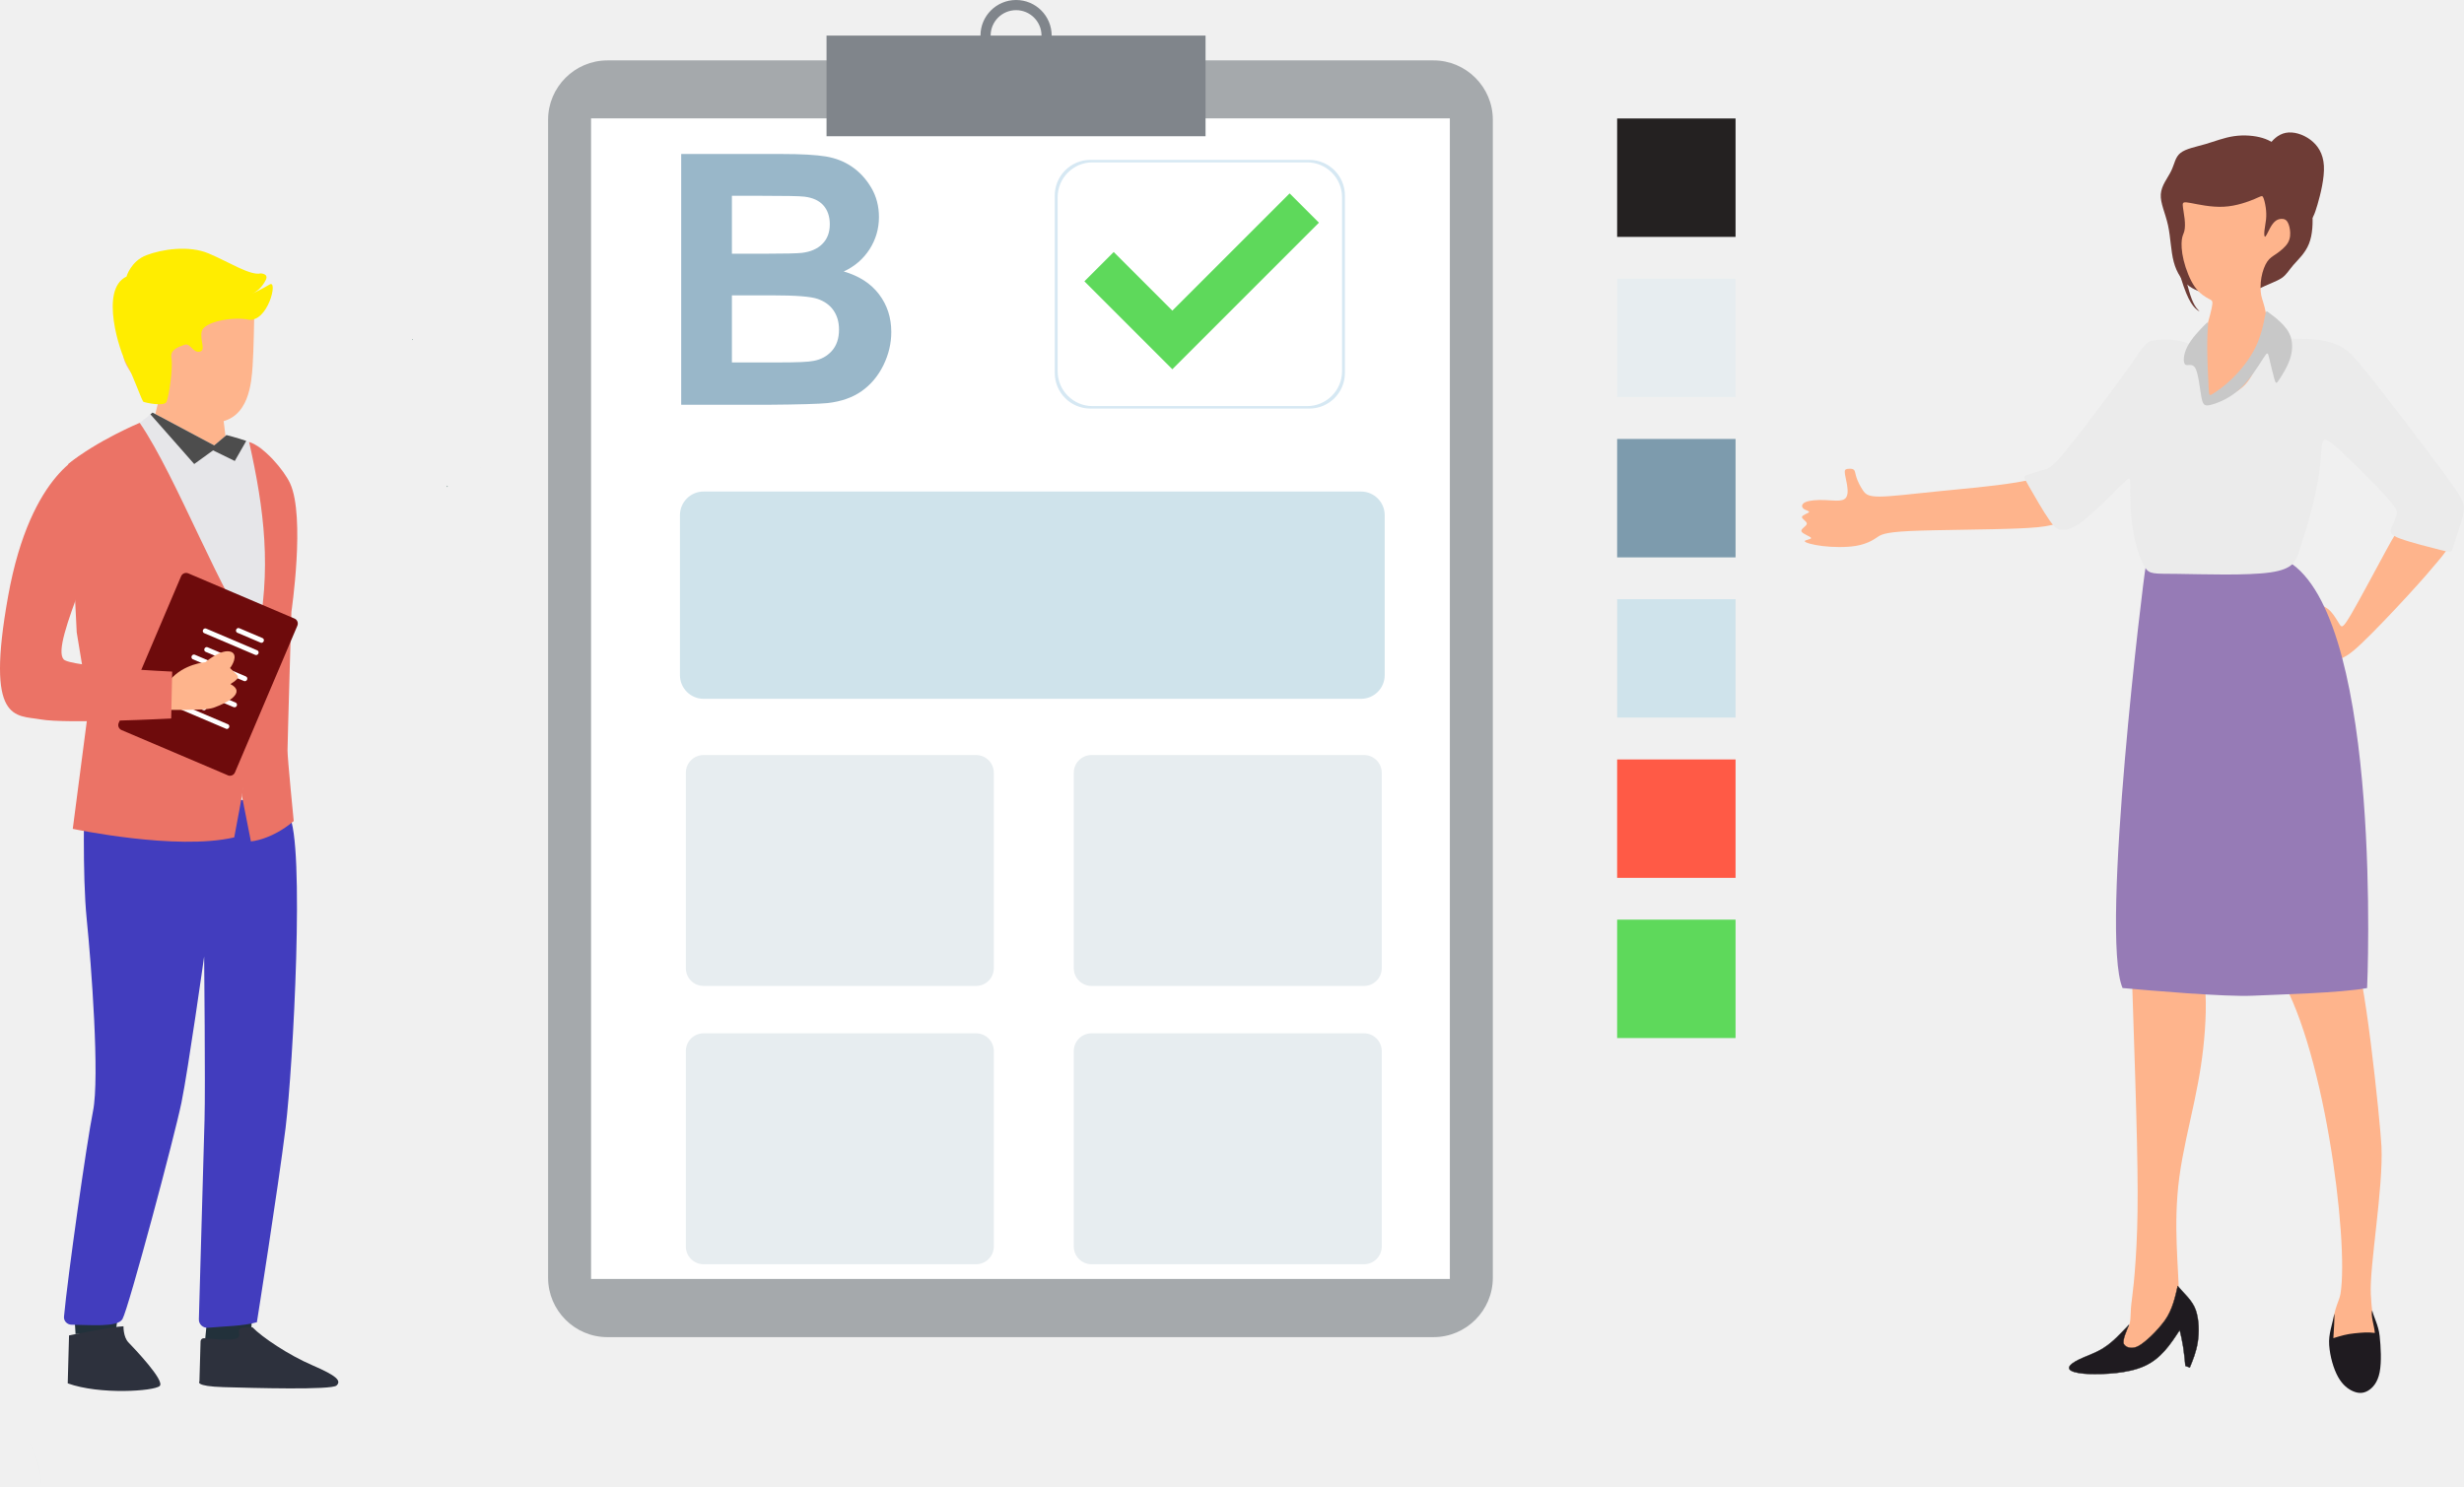
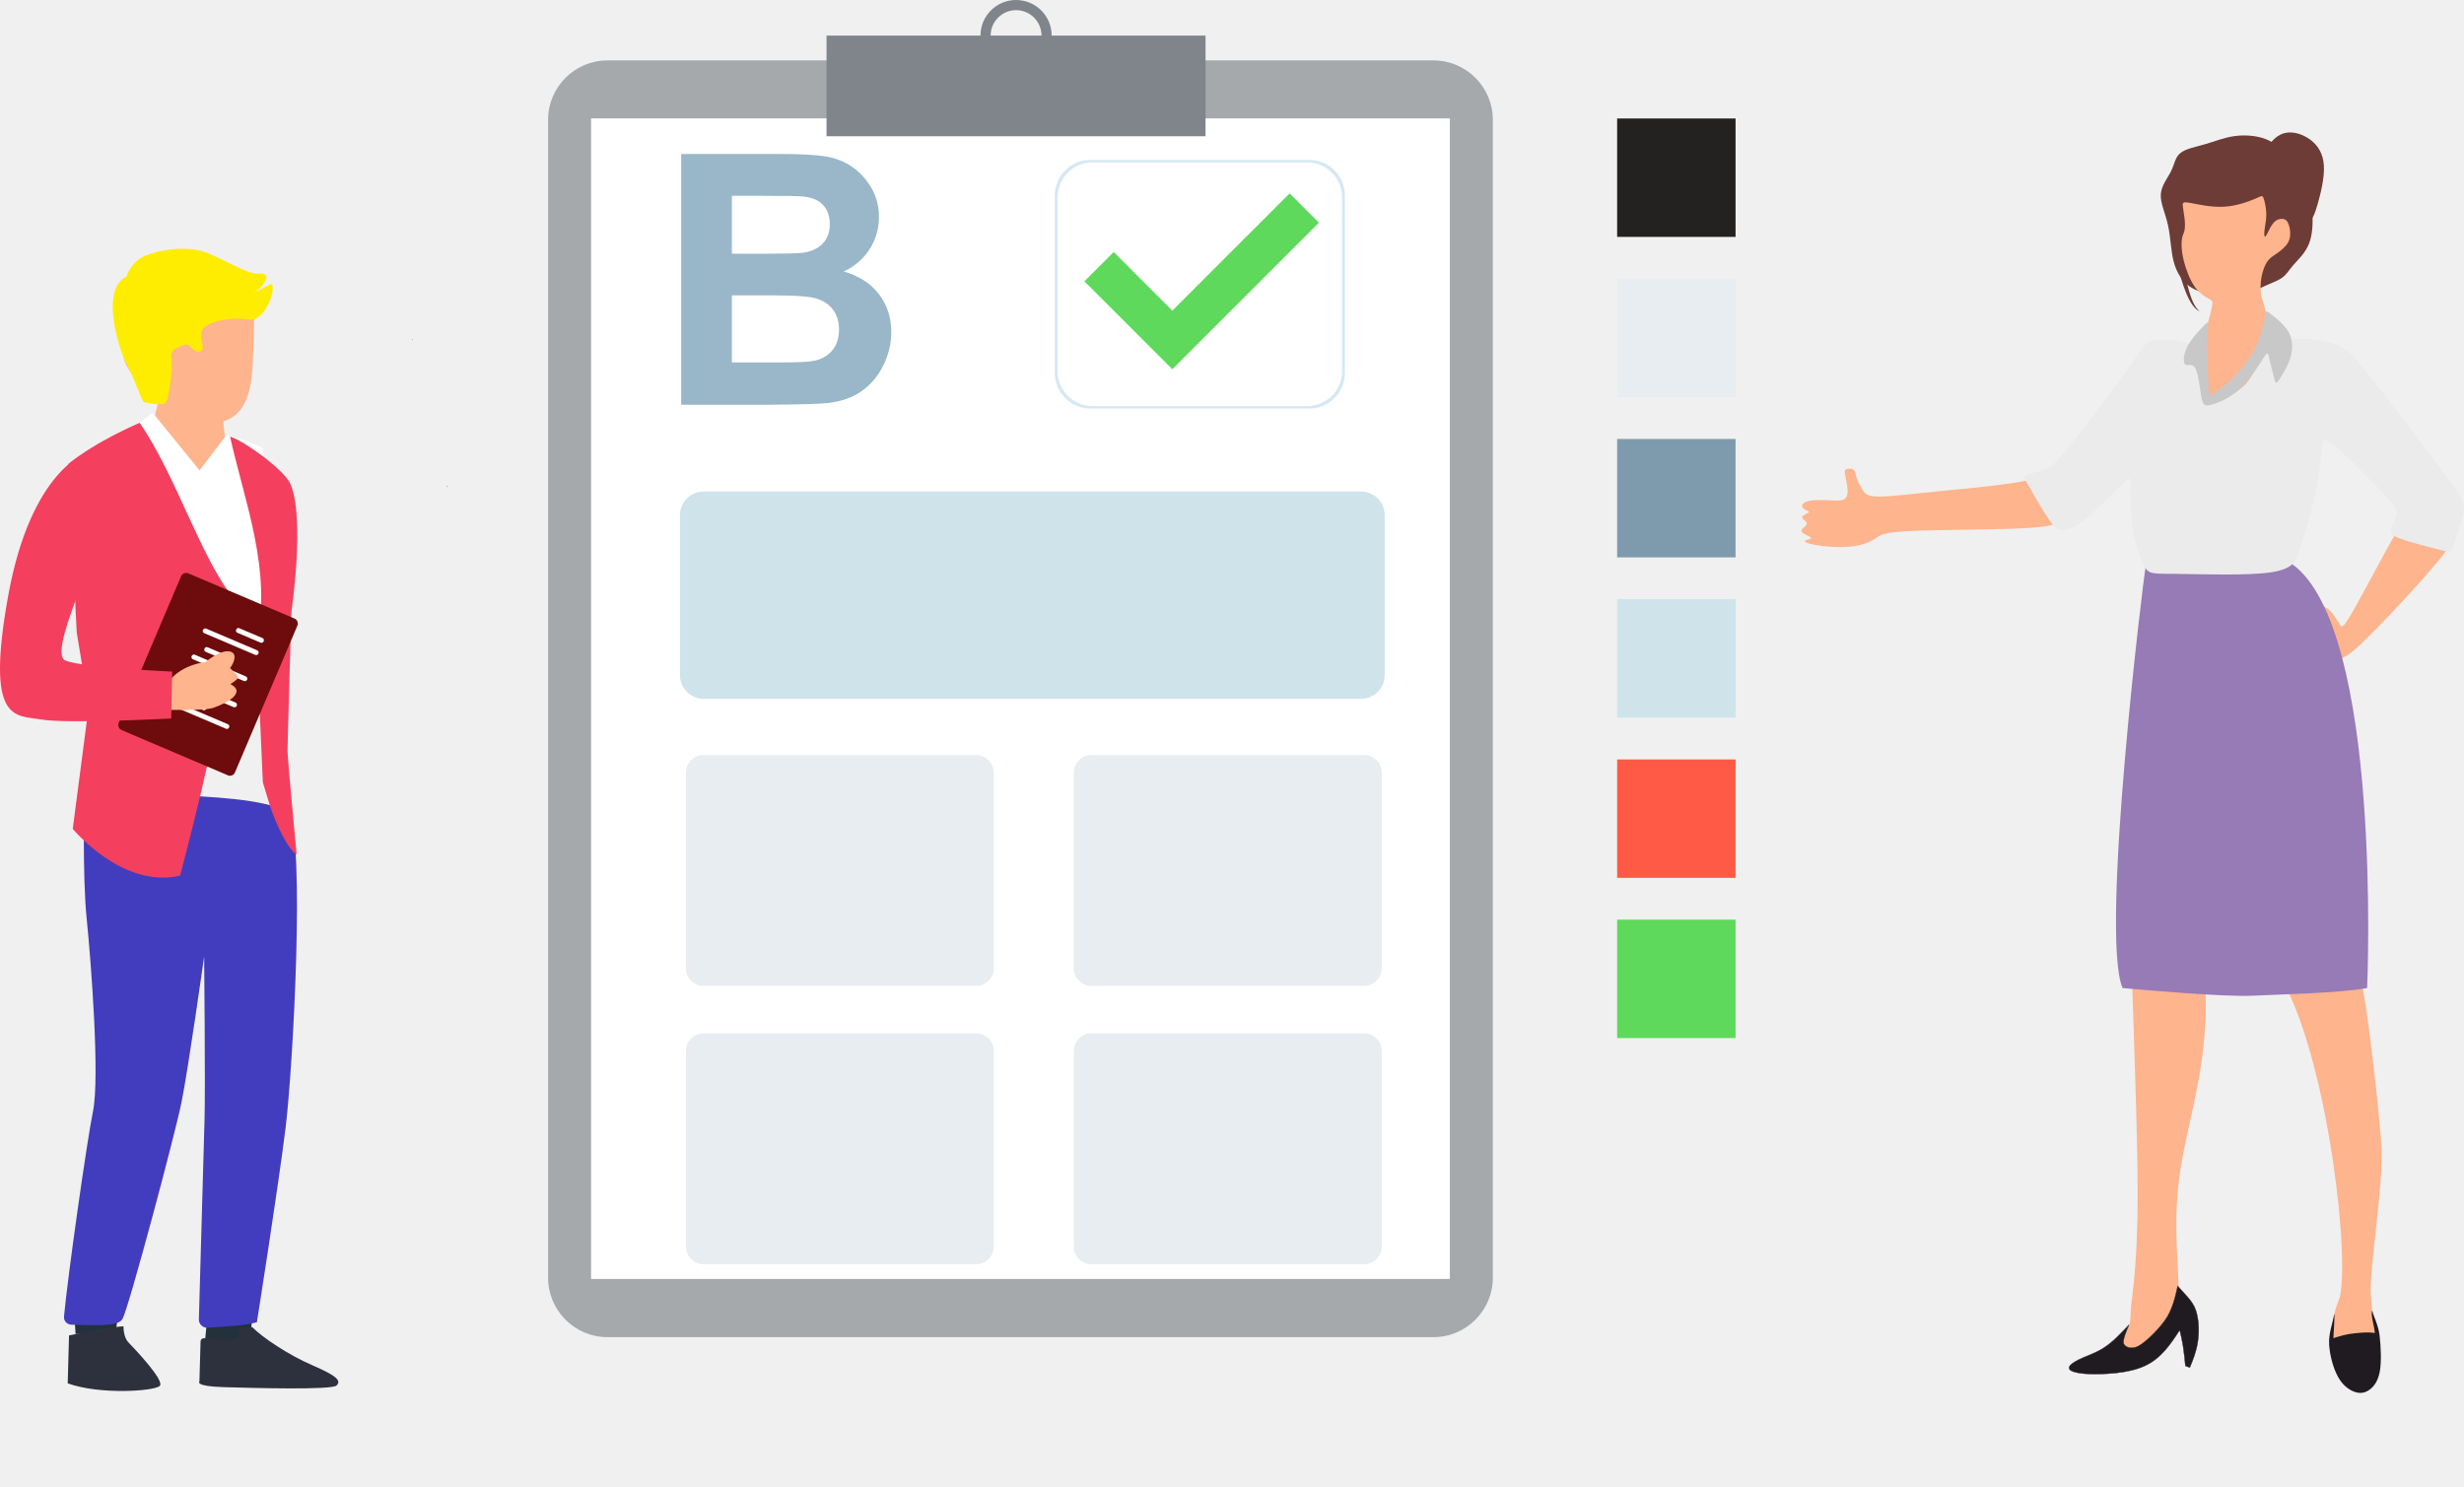
<svg xmlns="http://www.w3.org/2000/svg" width="4884" height="2947" viewBox="0 0 4884 2947" fill="none">
  <g clip-path="url(#clip0_33_170)">
    <path d="M2902 170H1148V2574H2902V170Z" fill="white" />
    <path fill-rule="evenodd" clip-rule="evenodd" d="M4403.38 611.064C4391.39 615.83 4399.85 605.837 4400.31 598.92C4400.77 592.002 4393.24 587.851 4381.25 584.162C4369.41 580.472 4353.12 577.244 4339.43 567.406C4325.75 557.567 4314.53 541.118 4308.69 519.289C4302.85 497.46 4302.54 470.404 4297.31 446.576C4292.09 422.749 4281.79 402.457 4283.02 384.932C4284.25 367.407 4296.85 352.803 4303.62 338.814C4310.38 324.825 4311.46 311.604 4321.91 303.303C4332.36 294.848 4352.04 291.312 4371.1 285.778C4390.16 280.244 4408.61 272.711 4428.29 269.944C4448.12 267.023 4469.18 268.868 4484.86 273.634C4500.54 278.399 4510.69 286.239 4522.68 293.311C4534.67 300.228 4548.2 306.378 4557.11 317.446C4566.03 328.514 4570.02 344.656 4574.02 361.873C4578.02 379.244 4581.71 397.845 4583.25 419.213C4584.78 440.581 4584.17 464.87 4576.63 483.471C4569.26 502.072 4554.96 514.831 4545.74 525.438C4536.51 536.045 4532.52 544.5 4522.52 551.264C4512.53 558.028 4496.54 562.948 4472.25 574.938C4447.97 587.083 4415.38 606.299 4403.23 610.91L4403.38 611.064Z" fill="#6E3C36" />
    <path fill-rule="evenodd" clip-rule="evenodd" d="M4491.78 622.594C4487.78 601.84 4484.09 595.23 4482.09 585.392C4480.25 575.707 4480.25 562.794 4482.4 550.342C4484.55 537.89 4489.01 525.899 4494.08 518.521C4499.16 511.142 4504.69 508.221 4512.53 502.84C4520.22 497.46 4530.21 489.62 4535.13 481.011C4540.05 472.403 4540.05 462.871 4538.97 455.185C4537.9 447.499 4535.59 441.657 4532.98 438.275C4530.21 434.893 4526.98 433.971 4523.29 433.971C4519.6 433.817 4515.6 434.586 4511.61 437.199C4507.76 439.812 4503.92 444.271 4500.08 451.188C4496.24 458.106 4492.39 467.33 4490.24 469.021C4488.09 470.558 4487.78 464.562 4488.4 457.645C4489.01 450.727 4490.85 443.041 4491.62 435.354C4492.39 427.514 4492.24 419.674 4491.01 411.373C4489.78 402.918 4487.63 394.002 4485.63 390.62C4483.63 387.084 4481.63 389.083 4469.03 394.463C4456.27 399.843 4432.75 408.606 4407.84 409.836C4382.94 411.219 4356.5 405.07 4342.35 402.457C4328.21 399.843 4326.37 400.766 4326.52 406.761C4326.83 412.757 4329.13 423.825 4330.21 433.663C4331.29 443.502 4331.13 452.111 4329.75 457.798C4328.37 463.64 4325.75 466.715 4324.68 475.17C4323.6 483.778 4323.91 497.921 4328.21 515.6C4332.52 533.432 4340.66 554.8 4350.5 568.789C4360.34 582.778 4372.02 589.081 4378.63 592.617C4385.24 595.999 4386.94 596.306 4383.86 610.91C4380.79 625.514 4372.79 654.261 4361.57 688.235C4350.35 722.209 4335.74 761.563 4337.59 781.855C4339.43 802.147 4358.03 803.684 4381.86 807.373C4405.84 811.063 4435.21 817.058 4456.57 801.839C4477.94 786.62 4491.01 750.033 4495.47 714.215C4499.92 678.396 4495.62 643.5 4491.62 622.594H4491.78Z" fill="#FEB48C" />
    <path fill-rule="evenodd" clip-rule="evenodd" d="M4578.33 436.738C4572.95 438.583 4566.18 433.51 4550.35 428.283C4534.51 423.056 4509.92 417.522 4495.93 402.611C4482.09 387.853 4479.02 363.718 4479.94 343.272C4481.02 322.826 4486.09 306.07 4494.7 291.927C4503.31 277.784 4515.3 266.409 4530.67 263.334C4546.04 260.413 4564.49 265.947 4579.25 276.862C4594.01 287.777 4604.92 304.225 4606.3 328.514C4607.69 352.957 4599.54 385.239 4593.54 405.839C4587.55 426.285 4583.55 434.893 4578.17 436.738H4578.33Z" fill="#6E3C36" />
    <path fill-rule="evenodd" clip-rule="evenodd" d="M4562.95 1296.69C4547.89 1276.86 4545.89 1234.73 4553.27 1214.13C4560.8 1193.54 4577.71 1194.3 4590.62 1197.07C4603.54 1199.84 4612.45 1204.45 4619.99 1212.44C4627.52 1220.44 4633.51 1231.81 4637.66 1238.12C4641.82 1244.42 4644.12 1245.65 4661.18 1216.29C4678.25 1186.92 4710.22 1126.82 4728.98 1092.38C4747.73 1057.95 4753.57 1049.19 4761.26 1042.27C4768.95 1035.5 4778.79 1030.58 4788.62 1029.51C4798.46 1028.43 4808.45 1030.89 4816.6 1034.12C4824.6 1037.35 4830.59 1041.19 4835.66 1045.03C4840.74 1048.88 4844.89 1052.72 4848.58 1058.72C4852.27 1064.56 4855.34 1072.4 4853.65 1080.55C4851.96 1088.69 4845.5 1096.99 4832.9 1112.06C4820.29 1127.28 4801.54 1149.26 4772.64 1180.62C4743.74 1212.14 4704.84 1253.03 4680.09 1276.39C4655.34 1299.76 4644.74 1305.6 4625.52 1309.75C4606.15 1313.9 4578.02 1316.36 4562.8 1296.53L4562.95 1296.69Z" fill="#FEB48C" />
    <path d="M1350.22 305.302H1548.99C1588.34 305.302 1617.7 306.993 1637.07 310.221C1656.44 313.449 1673.66 320.213 1688.88 330.666C1704.1 341.12 1716.7 354.802 1727 372.173C1737.15 389.39 1742.22 408.913 1742.22 430.281C1742.22 453.494 1735.92 475.016 1723.47 494.385C1710.86 513.755 1693.8 528.359 1672.43 538.198C1702.71 546.96 1726.08 562.025 1742.22 583.24C1758.52 604.608 1766.66 629.511 1766.66 658.258C1766.66 680.856 1761.44 702.839 1750.98 724.207C1740.38 745.575 1726.08 762.639 1707.94 775.398C1689.8 788.157 1667.36 795.997 1640.61 799.072C1624 800.763 1583.57 801.993 1519.47 802.454H1350.22V305.302ZM1450.75 388.007V502.994H1516.55C1555.6 502.994 1580.04 502.379 1589.42 501.303C1606.48 499.305 1620.16 493.463 1630 483.625C1639.84 473.786 1644.76 460.873 1644.76 444.732C1644.76 429.359 1640.61 416.907 1632.15 407.222C1623.54 397.538 1610.94 391.85 1594.33 389.851C1584.34 388.621 1555.75 388.16 1508.56 388.16H1450.91L1450.75 388.007ZM1450.75 585.699V718.519H1543.61C1579.88 718.519 1602.79 717.597 1612.47 715.445C1627.39 712.831 1639.53 706.067 1648.91 695.614C1658.29 685.007 1663.05 671.018 1663.05 653.339C1663.05 638.428 1659.36 625.822 1652.14 615.368C1644.91 604.915 1634.46 597.382 1620.78 592.617C1607.09 587.851 1577.43 585.546 1531.77 585.546H1450.75V585.699Z" fill="#99B7C9" />
    <path fill-rule="evenodd" clip-rule="evenodd" d="M2323.77 615.83L2207.55 499.612L2149.44 557.721L2265.66 673.938L2323.77 732.047L2614.31 441.503L2556.2 383.395C2470.73 468.867 2409.24 530.357 2323.77 615.83Z" fill="#5ED95B" />
    <path d="M2697.79 974.474H1394.64C1368.75 974.474 1347.76 995.466 1347.76 1021.36V1338.5C1347.76 1364.39 1368.75 1385.39 1394.64 1385.39H2697.79C2723.68 1385.39 2744.67 1364.39 2744.67 1338.5V1021.36C2744.67 995.466 2723.68 974.474 2697.79 974.474Z" fill="#CFE3EB" />
    <path d="M1934.69 1496.84H1394.64C1375.2 1496.84 1359.44 1512.6 1359.44 1532.04V1919.43C1359.44 1938.88 1375.2 1954.64 1394.64 1954.64H1934.69C1954.13 1954.64 1969.89 1938.88 1969.89 1919.43V1532.04C1969.89 1512.6 1954.13 1496.84 1934.69 1496.84Z" fill="#E7EDF0" />
    <path d="M2703.63 1496.84H2163.58C2144.14 1496.84 2128.38 1512.6 2128.38 1532.04V1919.43C2128.38 1938.88 2144.14 1954.64 2163.58 1954.64H2703.63C2723.07 1954.64 2738.83 1938.88 2738.83 1919.43V1532.04C2738.83 1512.6 2723.07 1496.84 2703.63 1496.84Z" fill="#E7EDF0" />
    <path fill-rule="evenodd" clip-rule="evenodd" d="M2165.43 321.904H2591.1C2629.07 321.904 2660.12 352.957 2660.12 390.927V736.044C2660.12 774.014 2629.07 805.067 2591.1 805.067H2165.43C2127.46 805.067 2096.41 774.014 2096.41 736.044V390.927C2096.41 352.957 2127.46 321.904 2165.43 321.904ZM2161.13 316.985H2595.4C2634.14 316.985 2665.81 348.652 2665.81 387.392V739.58C2665.81 778.319 2634.14 809.987 2595.4 809.987H2161.13C2122.39 809.987 2090.72 778.319 2090.72 739.58V387.392C2090.72 348.652 2122.39 316.985 2161.13 316.985Z" fill="#D6E8F3" />
    <path d="M3440.13 234.895H3205.39V469.635H3440.13V234.895Z" fill="#242121" />
    <path d="M3440.13 552.494H3205.39V787.235H3440.13V552.494Z" fill="#E7EDF0" />
    <path d="M3440.13 870.248H3205.39V1104.99H3440.13V870.248Z" fill="#7D9BAD" />
    <path d="M3440.13 1187.85H3205.39V1422.59H3440.13V1187.85Z" fill="#CFE3EB" />
    <path d="M3440.13 1505.6H3205.39V1740.34H3440.13V1505.6Z" fill="#FF5A46" />
    <path fill-rule="evenodd" clip-rule="evenodd" d="M2841.52 119.753H1203.87C1139.3 119.753 1086.42 172.635 1086.42 237.2V2533.42C1086.42 2597.98 1139.3 2650.87 1203.87 2650.87H2841.52C2906.09 2650.87 2958.97 2597.98 2958.97 2533.42V237.2C2958.97 172.635 2906.09 119.753 2841.52 119.753ZM2873.8 234.741H1171.59V2535.57H2873.8V234.741Z" fill="#A5A9AC" />
    <path d="M2389.56 70.561H1638.3V270.098H2389.56V70.561Z" fill="#80858B" />
    <path fill-rule="evenodd" clip-rule="evenodd" d="M2014.01 0C1975.12 0 1943.45 31.514 1943.45 70.561C1943.45 109.453 1974.96 141.121 2014.01 141.121C2052.9 141.121 2084.57 109.607 2084.57 70.561C2084.57 31.668 2053.06 0 2014.01 0ZM2014.01 20.138C1986.18 20.138 1963.59 42.736 1963.59 70.561C1963.59 98.385 1986.18 120.983 2014.01 120.983C2041.83 120.983 2064.43 98.385 2064.43 70.561C2064.43 42.736 2041.83 20.138 2014.01 20.138Z" fill="#80858B" />
    <path d="M1934.69 2048.56H1394.64C1375.2 2048.56 1359.44 2064.32 1359.44 2083.77V2471.16C1359.44 2490.6 1375.2 2506.36 1394.64 2506.36H1934.69C1954.13 2506.36 1969.89 2490.6 1969.89 2471.16V2083.77C1969.89 2064.32 1954.13 2048.56 1934.69 2048.56Z" fill="#E7EDF0" />
    <path d="M2703.63 2048.56H2163.58C2144.14 2048.56 2128.38 2064.32 2128.38 2083.77V2471.16C2128.38 2490.6 2144.14 2506.36 2163.58 2506.36H2703.63C2723.07 2506.36 2738.83 2490.6 2738.83 2471.16V2083.77C2738.83 2064.32 2723.07 2048.56 2703.63 2048.56Z" fill="#E7EDF0" />
    <path d="M3440.13 1823.2H3205.39V2057.94H3440.13V1823.2Z" fill="#5ED95B" />
    <path fill-rule="evenodd" clip-rule="evenodd" d="M4714.84 2661.63C4708.53 2628.42 4702.23 2621.96 4699.31 2565.85C4696.39 2509.74 4724.37 2355.56 4720.37 2272.24C4718.22 2226.58 4684.86 1899.91 4664.26 1890.69C4645.04 1882.08 4606.92 1871.01 4578.17 1875.62C4549.42 1880.23 4529.75 1900.83 4510.22 1921.43C4605.07 2058.09 4656.42 2459.78 4639.2 2565.09C4636.28 2583.23 4620.6 2599.67 4623.37 2656.4C4636.13 2652.71 4656.42 2695.14 4670.1 2693.76C4683.78 2692.37 4700.54 2660.55 4714.99 2661.63H4714.84Z" fill="#FEB48C" />
    <path fill-rule="evenodd" clip-rule="evenodd" d="M4625.06 2652.86C4641.2 2647.94 4651.35 2644.87 4666.87 2643.33C4682.4 2641.8 4692.7 2640.72 4707.3 2642.56C4706.38 2629.19 4698.54 2607.21 4702.08 2597.98C4704.84 2610.74 4714.53 2627.19 4716.83 2648.56C4719.14 2669.93 4720.83 2699.9 4716.83 2720.35C4712.84 2740.8 4703 2751.71 4693.47 2757.24C4684.09 2762.62 4675.02 2762.62 4664.87 2758.47C4654.73 2754.32 4643.51 2746.02 4634.44 2729.88C4625.37 2713.59 4618.45 2689.45 4616.76 2666.85C4615.07 2644.25 4623.37 2625.35 4626.9 2604.44C4627.98 2609.21 4625.67 2642.56 4625.06 2652.86Z" fill="#1F1B20" />
    <path fill-rule="evenodd" clip-rule="evenodd" d="M4318.68 2563.24C4318.68 2540.49 4315.91 2507.13 4314.53 2467.78C4313.15 2428.42 4313.15 2382.92 4319.76 2333.57C4326.37 2284.23 4339.43 2231.19 4349.58 2183.23C4359.73 2135.27 4366.8 2092.53 4370.33 2043.34C4373.87 1994.14 4373.87 1938.65 4358.65 1900.83C4343.43 1863.02 4313.15 1842.72 4287.94 1837.65C4262.72 1832.58 4242.43 1842.72 4233.21 1869.16C4223.99 1895.61 4225.68 1938.19 4228.29 2011.52C4230.75 2084.69 4234.13 2188.45 4235.82 2265.47C4237.51 2342.64 4237.51 2393.07 4236.13 2436.88C4234.75 2480.69 4231.98 2517.74 4229.52 2542.95C4227.06 2568.16 4224.75 2581.53 4223.83 2593.22C4222.91 2604.9 4223.37 2614.59 4221.83 2621.66C4220.45 2628.73 4217.07 2633.03 4211.07 2642.1C4205.08 2651.17 4196.31 2665.01 4197.85 2675.62C4199.24 2686.22 4210.92 2693.6 4225.06 2690.99C4239.2 2688.37 4255.96 2676.08 4271.03 2660.86C4286.24 2645.64 4299.77 2627.81 4307.92 2612.89C4316.07 2597.98 4318.83 2585.84 4318.83 2563.24H4318.68Z" fill="#FEB48C" />
    <path fill-rule="evenodd" clip-rule="evenodd" d="M4691.93 1958.79C4638.13 1968.78 4519.45 1971.39 4464.72 1974.01C4410.15 1976.47 4262.72 1963.86 4207.23 1958.79C4161.73 1852.72 4249.66 1135.73 4252.73 1125.74C4279.79 1129.89 4356.19 1127.13 4389.09 1125.74C4421.83 1124.36 4504.84 1125.28 4543.28 1118.21C4722.37 1246.88 4692.54 1951.25 4691.93 1958.79Z" fill="#967BB6" />
    <path fill-rule="evenodd" clip-rule="evenodd" d="M3995.24 956.642C3949.74 964.175 3889.17 969.248 3838.75 974.321C3788.32 979.394 3747.89 984.467 3725.14 984.467C3702.39 984.467 3697.32 979.394 3692.4 971.861C3687.33 964.328 3682.25 954.182 3679.79 946.65C3677.33 939.117 3677.33 934.044 3674.87 931.585C3672.57 929.125 3667.8 929.125 3663.96 929.432C3659.96 929.74 3656.73 930.047 3656.58 935.12C3656.43 940.193 3659.19 949.724 3661.04 960.793C3662.88 971.861 3663.65 984.467 3656.12 989.386C3648.59 994.459 3632.6 991.999 3617.07 991.384C3601.55 990.769 3586.17 991.999 3578.49 995.535C3570.8 999.071 3570.49 1004.76 3574.64 1008.29C3578.79 1011.83 3587.25 1013.06 3585.71 1015.37C3584.02 1017.67 3572.18 1021.05 3571.72 1024.9C3571.26 1028.89 3581.87 1033.51 3581.41 1038.42C3580.79 1043.34 3568.8 1048.42 3570.8 1053.49C3572.8 1058.56 3588.79 1063.48 3589.86 1066.4C3590.94 1069.32 3576.95 1070.25 3577.26 1073.01C3577.56 1075.63 3592.17 1080.08 3612.46 1082.54C3632.75 1085 3659.04 1085.47 3678.41 1082.24C3697.78 1079.01 3710.38 1072.24 3719.15 1066.25C3727.91 1060.25 3732.98 1055.33 3786.02 1052.72C3839.05 1050.26 3940.05 1050.26 4000.62 1047.65C4061.19 1045.19 4081.33 1040.12 4099.01 1024.9C4116.68 1009.68 4131.75 984.467 4131.75 966.788C4131.75 949.109 4116.53 938.963 4093.93 938.963C4071.18 938.963 4040.9 949.109 3995.55 956.642H3995.24Z" fill="#FEB48C" />
    <path fill-rule="evenodd" clip-rule="evenodd" d="M4757.57 1067.79C4777.71 1075.32 4818.14 1085.46 4838.28 1090.54C4858.42 1095.61 4858.42 1095.61 4861.03 1088.08C4863.49 1080.55 4868.56 1065.33 4873.64 1050.26C4878.71 1035.04 4883.78 1019.98 4883.78 1007.37C4883.78 994.766 4878.71 984.62 4843.35 936.657C4807.99 888.695 4742.35 802.915 4704.54 754.952C4666.72 706.99 4656.57 696.844 4643.97 689.311C4631.36 681.778 4616.14 676.705 4598.46 674.092C4580.79 671.632 4560.65 671.632 4550.5 671.632C4540.36 671.632 4540.36 671.632 4537.9 666.559C4535.44 661.486 4530.36 651.34 4522.68 646.421C4515.14 641.348 4505 641.348 4494.85 664.1C4484.71 686.851 4474.71 732.201 4454.42 757.566C4434.28 782.777 4404 787.85 4388.78 790.31C4373.56 792.769 4373.56 792.769 4373.56 772.631C4373.56 752.493 4373.56 712.063 4353.42 691.924C4333.29 671.786 4292.86 671.786 4272.72 674.246C4252.58 676.705 4252.58 681.778 4222.29 724.668C4192.01 767.558 4131.44 848.418 4098.54 888.695C4065.8 929.125 4060.73 929.125 4050.58 931.584C4040.44 934.044 4025.37 939.117 4017.84 941.73C4010.31 944.19 4010.31 944.19 4020.3 961.869C4030.44 979.547 4050.58 1014.9 4063.19 1032.58C4075.79 1050.26 4080.87 1050.26 4088.4 1050.26C4095.93 1050.26 4106.08 1050.26 4128.83 1032.58C4151.58 1014.9 4186.94 979.547 4204.62 961.869C4222.29 944.19 4222.29 944.19 4222.29 961.869C4222.29 979.547 4222.29 1014.9 4227.37 1047.65C4232.44 1080.39 4242.59 1110.83 4251.66 1124.97C4260.88 1139.12 4269.03 1137.12 4317.3 1137.73C4365.57 1138.35 4453.81 1141.42 4500.08 1134.81C4546.5 1128.2 4550.96 1111.91 4557.11 1092.84C4563.26 1073.78 4570.79 1051.8 4578.33 1023.97C4585.86 996.15 4593.39 962.637 4597.23 935.735C4600.92 908.833 4600.92 888.695 4603.54 878.549C4606 868.403 4611.07 868.403 4636.28 891.154C4661.49 913.906 4707 959.255 4729.75 984.62C4752.5 1009.83 4752.5 1014.9 4749.89 1022.44C4747.43 1029.97 4742.35 1040.12 4739.74 1047.65C4737.28 1055.18 4737.28 1060.25 4757.42 1067.79H4757.57Z" fill="#EBEBEB" />
    <path fill-rule="evenodd" clip-rule="evenodd" d="M4541.12 669.634C4537.43 657.182 4529.44 647.344 4520.52 638.889C4511.61 630.28 4501.62 623.055 4496.7 619.365C4491.78 615.676 4491.78 615.676 4489.32 627.974C4487.01 640.272 4482.25 664.868 4470.87 688.235C4459.49 711.601 4441.51 734.046 4425.06 750.033C4408.76 766.021 4394.01 775.859 4386.47 780.471C4378.94 785.237 4378.79 784.775 4377.87 768.327C4376.94 751.878 4375.41 719.288 4375.1 694.691C4374.79 670.095 4376.02 653.646 4376.48 645.499C4376.94 637.198 4376.79 637.198 4368.64 645.499C4360.49 653.8 4344.51 670.249 4336.05 686.39C4327.6 702.532 4326.83 718.365 4331.29 722.516C4335.74 726.513 4345.43 718.827 4351.58 730.049C4357.73 741.271 4360.49 771.555 4363.57 787.696C4366.64 803.837 4370.18 805.836 4383.4 802.3C4396.62 798.765 4419.53 789.695 4439.66 771.247C4459.65 752.8 4476.87 724.822 4485.63 711.14C4494.39 697.459 4495.01 697.92 4497.62 708.834C4500.23 719.749 4505.15 740.963 4508.07 751.263C4510.99 761.563 4512.22 760.794 4517.76 752.493C4523.29 744.191 4533.28 728.511 4538.66 712.985C4544.04 697.459 4544.66 682.086 4540.97 669.634H4541.12Z" fill="#C8C8C8" />
    <path fill-rule="evenodd" clip-rule="evenodd" d="M4326.06 527.129C4330.52 543.271 4337.28 574.477 4344.2 592.463C4351.12 610.449 4358.04 615.215 4359.27 616.598C4360.49 617.982 4356.19 615.83 4350.96 610.757C4345.89 605.53 4339.9 597.229 4333.29 580.934C4326.67 564.792 4319.3 540.657 4316.53 527.437C4313.76 514.063 4315.61 511.449 4317.61 510.681C4319.6 509.912 4321.6 510.988 4325.91 527.129H4326.06Z" fill="#6E3C36" />
    <path fill-rule="evenodd" clip-rule="evenodd" d="M4170.33 2671.93C4152.19 2683.46 4132.83 2689.14 4120.07 2695.6C4078.56 2716.51 4114.69 2722.96 4140.51 2723.89C4168.95 2724.81 4217.07 2723.27 4250.27 2708.36C4283.48 2693.45 4302.08 2665.16 4320.53 2636.88C4322.99 2647.33 4325.44 2657.78 4327.29 2669.62C4329.13 2681.46 4330.52 2694.68 4331.75 2707.9C4334.67 2708.97 4337.59 2710.05 4340.51 2711.13C4346.81 2695.75 4353.12 2680.53 4356.19 2660.86C4359.26 2641.33 4358.96 2617.35 4352.5 2597.83C4346.04 2578.31 4329.13 2564.62 4316.53 2549.56C4312.53 2567.24 4306.54 2596.75 4290.86 2618.12C4275.18 2639.49 4253.19 2660.09 4239.82 2667.93C4226.44 2675.77 4213.69 2671.62 4209.84 2664.7C4206 2657.78 4215.84 2636.57 4219.99 2626.42C4202.92 2643.95 4188.47 2660.4 4170.18 2671.93H4170.33Z" fill="#1F1B20" stroke="#2B2A29" stroke-width="0.756" />
    <path d="M81.97 2946.02C81.047 2895.29 57.22 2857.47 57.22 2857.47C57.22 2857.47 80.74 2895.14 81.97 2946.02Z" fill="#D4E1E2" />
    <path d="M411.715 2603.98L405.565 2666.24C405.565 2666.24 466.595 2692.22 477.356 2679.92C488.117 2667.62 495.649 2670.85 495.649 2670.85L500.876 2591.99L411.868 2603.98H411.715Z" fill="#22313B" />
    <path d="M146.074 2584.92L149.764 2644.72L229.24 2640.72L238.618 2574.16L146.074 2584.92Z" fill="#22313B" />
    <path d="M167.288 1576.31C167.288 1576.31 162.83 1732.65 171.9 1822.43C180.97 1912.05 197.88 2136.19 184.352 2202.91C171.9 2264.24 133.929 2532.5 126.858 2610.28C126.089 2618.89 133.161 2626.27 142.231 2626.27C177.28 2626.42 233.237 2632.11 242.768 2615.05C255.066 2593.06 346.226 2252.1 359.754 2185.53C373.282 2118.82 404.642 1896.22 404.642 1896.22C404.642 1896.22 407.256 2153.41 405.411 2220.43L394.189 2615.66C393.881 2625.35 402.49 2633.19 412.482 2632.26C444.458 2629.34 483.197 2628.88 509.177 2621.35C509.177 2621.35 550.837 2358.63 566.056 2236.11C581.121 2113.59 604.795 1667.47 572.666 1616.13C540.537 1564.79 167.288 1576.47 167.288 1576.47V1576.31Z" fill="#423DBE" />
    <path d="M136.851 2647.48C136.851 2647.48 223.091 2629.96 244.767 2629.34C244.767 2629.34 244.152 2650.56 254.605 2661.32C265.059 2672.23 327.626 2737.41 316.557 2747.71C305.489 2758.01 197.88 2765.55 134.237 2742.49L136.851 2647.33V2647.48Z" fill="#2D313D" />
    <path d="M404.642 2653.02C400.953 2652.71 397.725 2655.48 397.571 2659.01L395.265 2738.95C395.265 2738.95 385.273 2748.33 443.535 2750.02C501.798 2751.71 657.216 2756.01 667.054 2746.79C677.046 2737.41 667.669 2727.57 619.553 2706.82C571.59 2686.22 519.169 2650.87 500.26 2631.19C432.621 2629.19 529.93 2666.24 404.489 2653.02H404.642Z" fill="#2D313D" />
-     <path d="M301.031 848.111L315.174 791.232L438.156 792.001L446.918 864.406C446.918 864.406 384.966 954.49 301.185 848.111H301.031Z" fill="#FEB48C" />
+     <path d="M301.031 848.111L315.174 791.232L438.156 792.001L455 960.5C455 960.5 384.966 954.49 301.185 848.111H301.031Z" fill="#FEB48C" />
    <path d="M503.797 632.74C503.797 632.74 502.874 693.154 500.722 725.283C498.416 757.566 494.266 831.355 429.239 837.504C364.059 843.806 329.471 809.525 306.719 794.153C306.719 794.153 234.006 721.44 246.304 700.687C258.602 679.934 273.668 616.291 338.233 620.749C402.644 625.207 504.104 632.586 504.104 632.586L503.797 632.74Z" fill="#FEB48C" />
-     <path d="M276.896 838.426C297.649 973.859 430.315 1176.63 508.716 1271.78C539.307 1207.37 536.234 931.277 519.016 888.08C501.03 875.321 448.916 862.561 448.916 862.561L424.628 883.007L302.414 817.98L276.896 838.426Z" fill="#E6E6E9" />
-     <path d="M569.899 1488.23C569.899 1473.01 577.586 1213.06 577.586 1213.06C577.586 1213.06 605.564 1024.44 574.972 958.179C562.674 931.585 522.859 885.159 493.804 876.243C523.935 1010.91 539 1129.74 508.716 1271.78L479.508 1577.85L497.34 1668.09C497.34 1668.09 537.77 1665.32 582.197 1627.81C582.197 1627.81 569.899 1503.45 569.899 1488.08V1488.23Z" fill="#EB7366" />
-     <path d="M448.916 862.561L424.628 883.007L302.415 817.98L298.11 821.362L384.966 919.901L422.322 892.845L465.365 913.906L488.117 874.091C468.747 867.481 449.07 862.561 449.07 862.561H448.916Z" fill="#4D4D4D" />
-     <path d="M508.716 1271.63C442.613 1191.54 349.608 943.883 276.895 838.272C276.895 838.272 192.807 873.322 135.467 919.748L152.069 1253.64L176.051 1399.07L144.229 1643.19C144.229 1643.19 349.608 1686.84 464.288 1660.1C464.288 1660.1 529.315 1321.74 517.785 1294.99C516.402 1291.61 513.327 1283.47 508.869 1271.63H508.716Z" fill="#EB7366" />
+     <path d="M276.896 838.426C297.649 973.859 430.315 1176.63 508.716 1271.78C539.307 1207.37 536.234 931.277 519.016 888.08C501.03 875.321 448.916 862.561 448.916 862.561L395.5 932.5L302.414 817.98L276.896 838.426Z" fill="white" />
+     <path d="M569.899 1488.23C569.899 1473.01 577.586 1213.06 577.586 1213.06C577.586 1213.06 605.564 1024.44 574.972 958.179C562.674 931.585 485.055 874.416 456 865.5C486.131 1000.17 539 1129.74 508.716 1271.78L521 1551L536 1600.5C536 1600.5 561 1674.5 588 1694.5C588 1694.5 569.899 1503.45 569.899 1488.08V1488.23Z" fill="#F43F5E" />
+     <path d="M464.5 1188C398.397 1107.91 349.608 943.883 276.895 838.272C276.895 838.272 192.807 873.322 135.467 919.748L152.069 1253.64L176.051 1399.07L144.229 1643.19C144.229 1643.19 242.32 1762.74 357 1736C357 1736 443.315 1410.24 431.785 1383.49C404.5 1510 318 1383.49 318 1383.49L464.5 1188Z" fill="#F43F5E" />
    <path d="M451.529 1536.96L240.923 1447.34C235.543 1445.03 232.929 1438.73 235.235 1433.35L358.985 1142.34C361.291 1136.96 367.594 1134.35 373.128 1136.66L583.734 1226.28C589.268 1228.58 591.728 1234.89 589.422 1240.42L465.672 1531.43C463.366 1536.81 457.063 1539.42 451.529 1537.11V1536.96Z" fill="#6E0B0C" />
    <path d="M463.212 1401.99L361.752 1358.79C359.447 1357.87 358.371 1354.95 359.447 1352.49C360.523 1350.03 363.29 1348.8 365.596 1349.72L467.055 1392.92C469.361 1393.84 470.437 1396.76 469.361 1399.22C468.285 1401.68 465.518 1402.91 463.212 1401.83V1401.99Z" fill="white" />
    <path d="M423.551 1358.94L377.279 1339.27C374.973 1338.35 373.897 1335.42 374.973 1332.97C376.049 1330.51 378.816 1329.28 381.122 1330.2L427.394 1349.88C429.7 1350.8 430.776 1353.72 429.7 1356.18C428.624 1358.64 425.857 1359.87 423.704 1358.94H423.551Z" fill="#9D273F" />
    <path d="M402.798 1407.83L356.526 1388.15C354.22 1387.23 353.144 1384.31 354.22 1381.85C355.296 1379.39 358.063 1378.16 360.369 1379.08L406.641 1398.76C408.947 1399.68 410.023 1402.6 408.947 1405.06C407.871 1407.52 405.104 1408.75 402.951 1407.83H402.798Z" fill="white" />
    <path d="M491.652 633.354C457.217 627.513 404.028 638.735 399.877 656.875C395.573 675.014 409.101 694.538 395.573 697.151C382.198 699.764 377.125 679.319 365.903 683.469C354.528 687.62 336.234 692.539 339.77 710.372C343.305 728.05 334.85 786.774 329.931 796.766C325.012 806.605 288.118 798.15 284.582 796.766C281.046 795.383 263.675 742.962 250.762 720.979C237.849 698.996 196.343 573.708 250.762 548.344C250.762 548.344 259.063 517.906 290.27 505.915C321.476 493.924 374.512 486.084 413.405 502.379C452.298 518.674 496.264 546.96 516.402 542.041C516.402 542.041 533.619 542.041 526.548 555.569C519.476 569.097 510.56 577.09 499.646 582.471C499.646 582.471 521.629 571.864 534.388 564.024C551.913 553.416 531.006 640.272 491.806 633.662L491.652 633.354Z" fill="#FFED00" />
    <path d="M506.103 1298.38L404.643 1255.18C402.337 1254.26 401.261 1251.34 402.337 1248.88C403.413 1246.42 406.18 1245.19 408.486 1246.11L509.946 1289.31C512.252 1290.23 513.328 1293.15 512.252 1295.61C511.176 1298.07 508.409 1299.3 506.257 1298.38H506.103Z" fill="white" />
    <path d="M516.71 1274.09L470.438 1254.41C468.132 1253.49 467.056 1250.57 468.132 1248.11C469.208 1245.65 471.975 1244.42 474.127 1245.34L520.399 1265.02C522.705 1265.94 523.781 1268.86 522.705 1271.32C521.629 1273.78 518.862 1275.01 516.556 1274.09H516.71Z" fill="white" />
    <path d="M483.658 1350.18L382.199 1306.99C379.893 1306.06 378.817 1303.14 379.893 1300.68C380.969 1298.22 383.736 1296.99 386.042 1297.92L487.502 1341.11C489.808 1342.04 490.884 1344.96 489.808 1347.42C488.731 1349.88 486.118 1351.1 483.812 1350.18H483.658Z" fill="white" />
    <path d="M453.835 1311.9L407.563 1292.23C405.257 1291.31 404.181 1288.38 405.257 1285.92C406.333 1283.47 409.1 1282.24 411.406 1283.16L457.678 1302.83C459.984 1303.76 461.06 1306.68 459.984 1309.14C458.908 1311.6 456.141 1312.83 453.989 1311.9H453.835Z" fill="white" />
    <path d="M447.993 1444.72L346.534 1401.53C344.228 1400.61 343.152 1397.68 344.228 1395.22C345.304 1392.77 348.071 1391.54 350.377 1392.61L451.837 1435.81C454.143 1436.73 455.219 1439.65 454.143 1442.11C453.066 1444.57 450.299 1445.8 447.993 1444.88V1444.72Z" fill="white" />
    <path d="M407.103 1312.83C407.103 1312.83 364.213 1315.75 336.85 1348.18C335.466 1350.8 332.392 1352.03 333.929 1355.56L330.547 1407.37C388.194 1407.83 413.252 1406.6 422.937 1403.22C449.685 1393.84 489.039 1373.09 456.757 1356.18C481.968 1340.5 470.438 1340.65 455.988 1324.36C459.524 1320.51 472.59 1298.99 458.755 1292.53C439.539 1284.54 407.103 1312.83 407.103 1312.83Z" fill="#FEB48C" />
-     <path d="M172.976 897.15C172.976 897.15 61.217 930.201 16.021 1182.31C-29.174 1434.42 30.472 1417.21 80.894 1426.28C131.47 1435.35 339.309 1424.43 339.309 1424.43L341.307 1331.43C341.307 1331.43 139.31 1322.36 126.09 1307.14C112.869 1291.92 132.393 1235.04 162.523 1155.72C192.5 1076.4 204.337 914.521 172.976 897.15Z" fill="#EB7366" />
+     <path d="M172.976 897.15C172.976 897.15 61.217 930.201 16.021 1182.31C-29.174 1434.42 30.472 1417.21 80.894 1426.28C131.47 1435.35 339.309 1424.43 339.309 1424.43L341.307 1331.43C341.307 1331.43 139.31 1322.36 126.09 1307.14C112.869 1291.92 132.393 1235.04 162.523 1155.72C192.5 1076.4 204.337 914.521 172.976 897.15Z" fill="#F43F5E" />
    <path d="M818.014 674.092C818.168 673.477 817.861 672.709 817.246 672.247C817.092 672.094 816.785 672.094 816.631 672.094C816.785 672.401 816.938 672.555 817.246 672.862C816.938 673.17 816.785 673.323 816.631 673.631C817.092 673.785 817.553 673.938 818.168 674.246L818.014 674.092Z" fill="#4E756D" />
    <path d="M886.268 965.558C886.883 965.404 887.344 964.943 887.498 964.482C887.037 963.867 886.576 963.252 886.115 962.637C886.115 963.099 885.961 963.56 885.961 964.021C886.115 964.482 886.115 965.097 886.268 965.558Z" fill="#4E756D" />
    <path d="M951.449 927.434H951.603C951.603 927.434 951.603 927.28 951.449 927.28V927.434Z" fill="#4E756D" />
    <path d="M951.449 1112.06H951.603C951.603 1112.06 951.603 1111.91 951.449 1111.91V1112.06Z" fill="#4E756D" />
  </g>
  <defs>
    <clipPath id="clip0_33_170">
      <rect width="4884" height="2947" fill="white" />
    </clipPath>
  </defs>
</svg>
